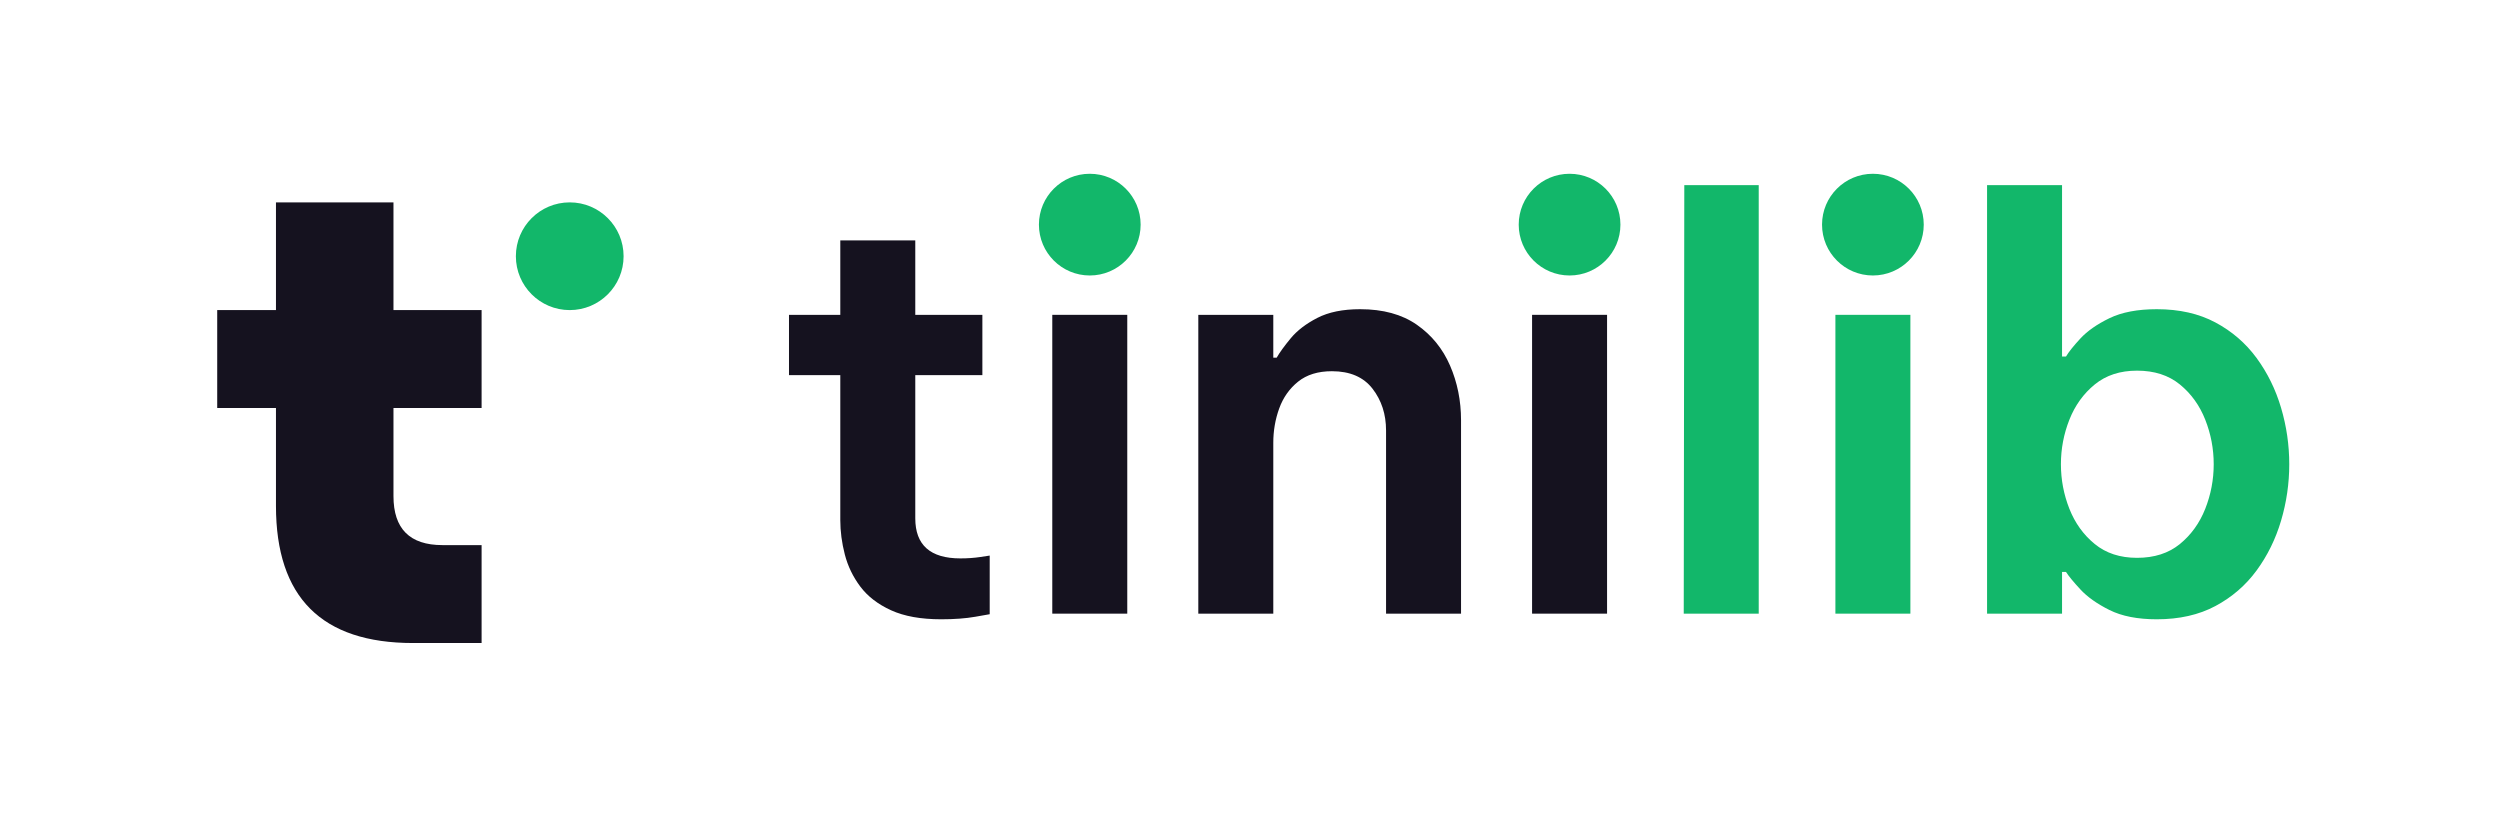
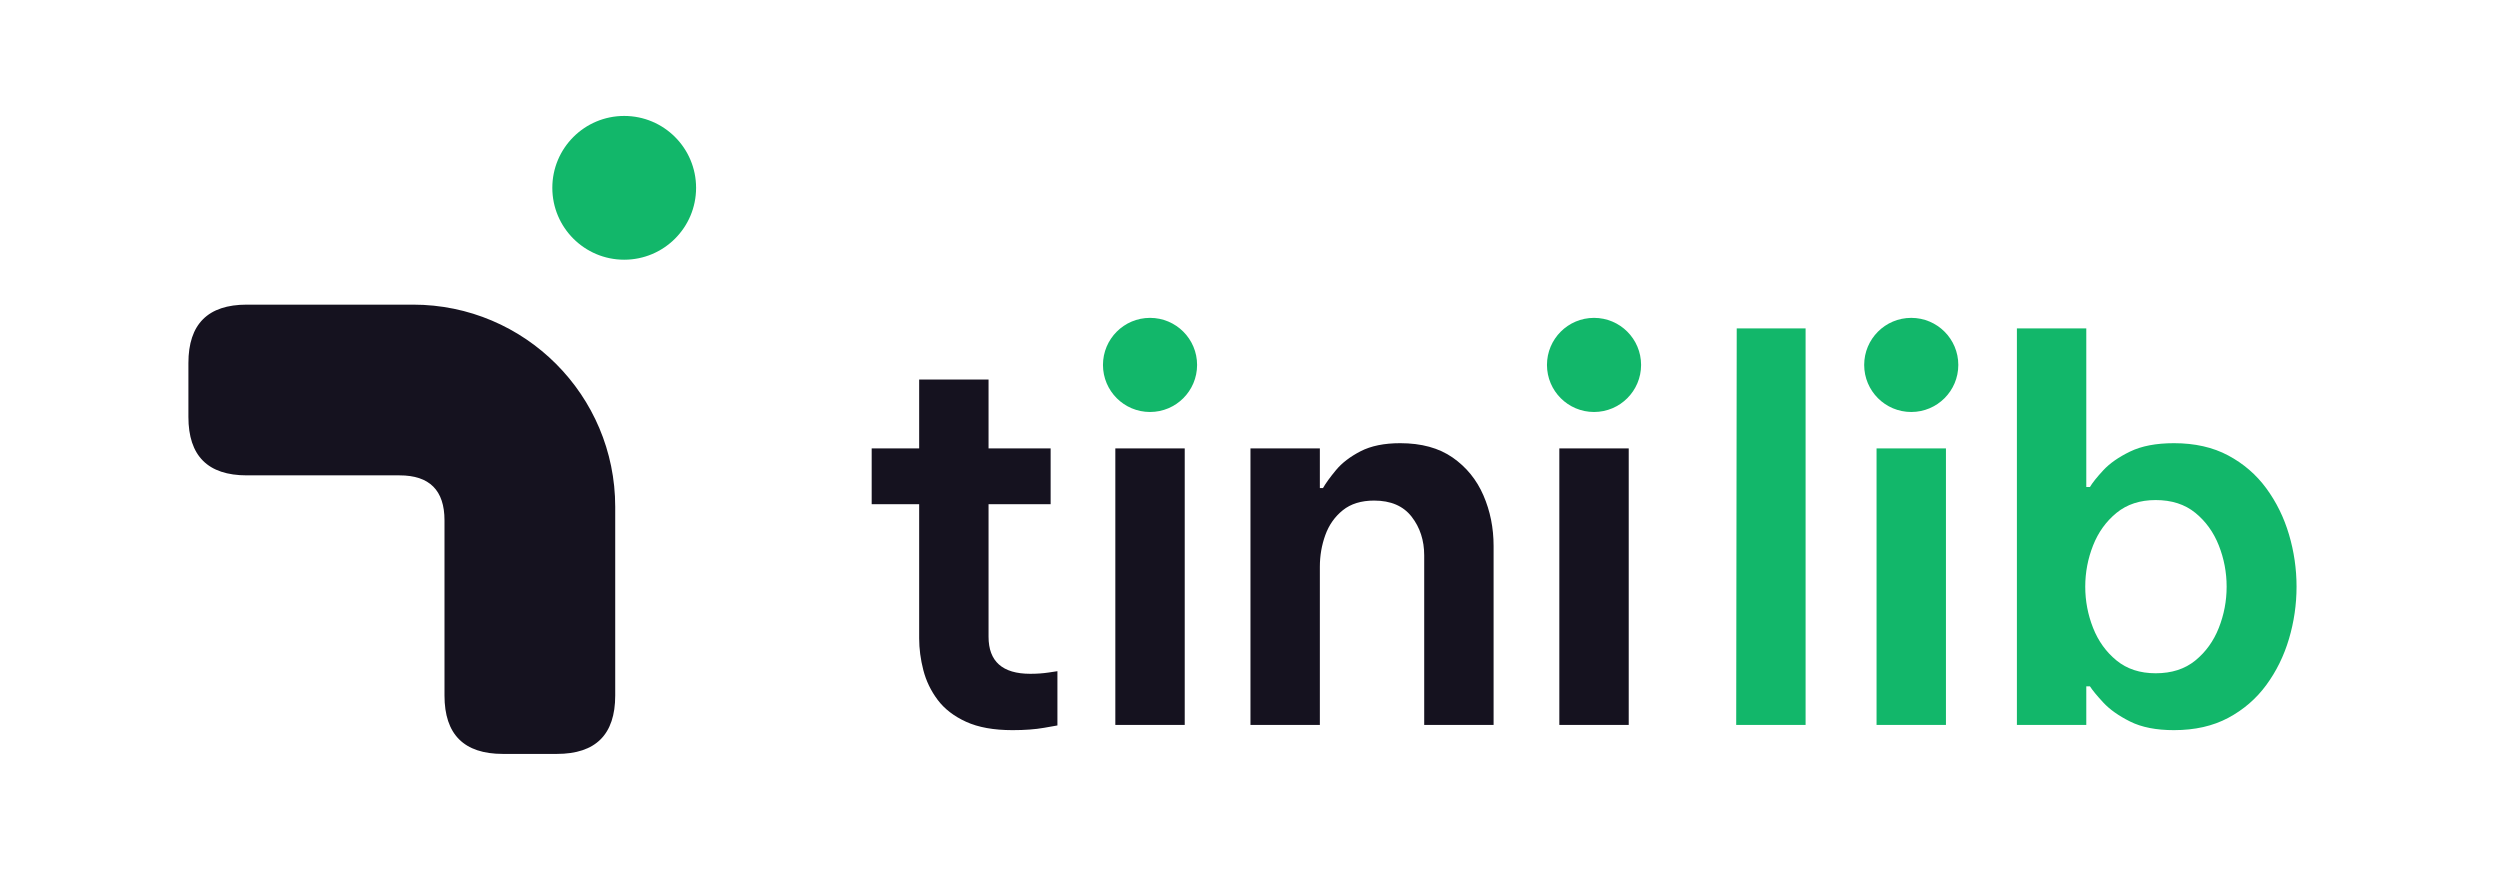
- <svg xmlns="http://www.w3.org/2000/svg" viewBox="0 0 337 110" width="337" height="110">
-   <path d="M37.2,27.28 h15.84 v14.52 h11.88 v13.2 h-11.88 v11.88 q0,6.6 6.6,6.6 h5.28 v13.2 h-9.24 q-18.48,0 -18.48,-18.48 v-13.2 h-7.92 v-13.2 h7.92 z" fill="#15121F" />
-   <circle cx="76.8" cy="34.54" r="7.26" fill="#12B76A" />
-   <g transform="translate(104.0,82.72) scale(0.076)">
+ <svg xmlns="http://www.w3.org/2000/svg" viewBox="0 0 345 120" width="345" height="120">
+   <g transform="translate(26,42.04) scale(0.62)">
+     <path d="M13,0 H50 A45,45 0 0 1 95,45 V87 Q95,100 82,100 H70 Q57,100 57,87 V48 Q57,38 47,38 H13 Q0,38 0,25 V13 Q0,0 13,0 Z" fill="#15121F" />
+     <circle cx="97" cy="-26" r="16" fill="#12B76A" />
+   </g>
+   <g transform="translate(118.06,100.04) scale(0.072)">
    <path d="M301 10Q247 10 212.0 -6.0Q177 -22 157.5 -48.0Q138 -74 130.0 -105.0Q122 -136 122 -166V-423H31V-530H122V-662H255V-530H374V-423H255V-169Q255 -98 335 -98Q354 -98 370.5 -100.5Q387 -103 387 -103V1Q387 1 361.5 5.5Q336 10 301 10Z" fill="#15121F" />
    <path d="M498 0V-530H631V0Z" fill="#15121F" />
    <path d="M757 0V-530H890V-454H896Q904 -468 921.0 -488.5Q938 -509 968.0 -524.5Q998 -540 1044 -540Q1105 -540 1144.5 -512.5Q1184 -485 1203.5 -440.0Q1223 -395 1223 -343V0H1090V-325Q1090 -368 1066.0 -399.0Q1042 -430 994 -430Q957 -430 934.0 -411.5Q911 -393 900.5 -364.0Q890 -335 890 -303V0Z" fill="#15121F" />
    <path d="M1349 0V-530H1482V0Z" fill="#15121F" />
-     <path d="M1618 0 1619 -760H1751V0Z" fill="#12B76A" />
-     <path d="M1887 0V-530H2020V0Z" fill="#12B76A" />
-     <path d="M2457 10Q2406 10 2373.0 -6.5Q2340 -23 2321.5 -43.0Q2303 -63 2296 -74H2289V0H2156V-760H2289V-456H2296Q2303 -468 2321.5 -488.0Q2340 -508 2373.0 -524.0Q2406 -540 2457 -540Q2517 -540 2561.0 -516.5Q2605 -493 2634.0 -453.5Q2663 -414 2677.5 -365.0Q2692 -316 2692 -265Q2692 -214 2677.5 -165.0Q2663 -116 2634.0 -76.5Q2605 -37 2561.0 -13.5Q2517 10 2457 10ZM2422 -99Q2468 -99 2498.0 -123.5Q2528 -148 2543.0 -186.0Q2558 -224 2558 -265Q2558 -306 2543.0 -344.0Q2528 -382 2498.0 -406.5Q2468 -431 2422 -431Q2377 -431 2347.0 -406.5Q2317 -382 2302.0 -344.0Q2287 -306 2287 -265Q2287 -224 2302.0 -186.0Q2317 -148 2347.0 -123.5Q2377 -99 2422 -99Z" fill="#12B76A" />
+     <path d="M1688 0 1689 -760H1821V0Z" fill="#12B76A" />
+     <path d="M1957 0V-530H2090V0Z" fill="#12B76A" />
+     <path d="M2527 10Q2476 10 2443.0 -6.5Q2410 -23 2391.5 -43.0Q2373 -63 2366 -74H2359V0H2226V-760H2359V-456H2366Q2373 -468 2391.5 -488.0Q2410 -508 2443.0 -524.0Q2476 -540 2527 -540Q2587 -540 2631.0 -516.5Q2675 -493 2704.0 -453.5Q2733 -414 2747.5 -365.0Q2762 -316 2762 -265Q2762 -214 2747.5 -165.0Q2733 -116 2704.0 -76.5Q2675 -37 2631.0 -13.5Q2587 10 2527 10ZM2492 -99Q2538 -99 2568.0 -123.5Q2598 -148 2613.0 -186.0Q2628 -224 2628 -265Q2628 -306 2613.0 -344.0Q2598 -382 2568.0 -406.5Q2538 -431 2492 -431Q2447 -431 2417.0 -406.5Q2387 -382 2372.0 -344.0Q2357 -306 2357 -265Q2357 -224 2372.0 -186.0Q2387 -148 2417.0 -123.5Q2447 -99 2492 -99Z" fill="#12B76A" />
    <circle cx="564.5" cy="-690.0" r="90.2" fill="#12B76A" />
    <circle cx="1415.5" cy="-690.0" r="90.2" fill="#12B76A" />
-     <circle cx="1953.5" cy="-690.0" r="90.2" fill="#12B76A" />
+     <circle cx="2023.5" cy="-690.0" r="90.2" fill="#12B76A" />
  </g>
</svg>
